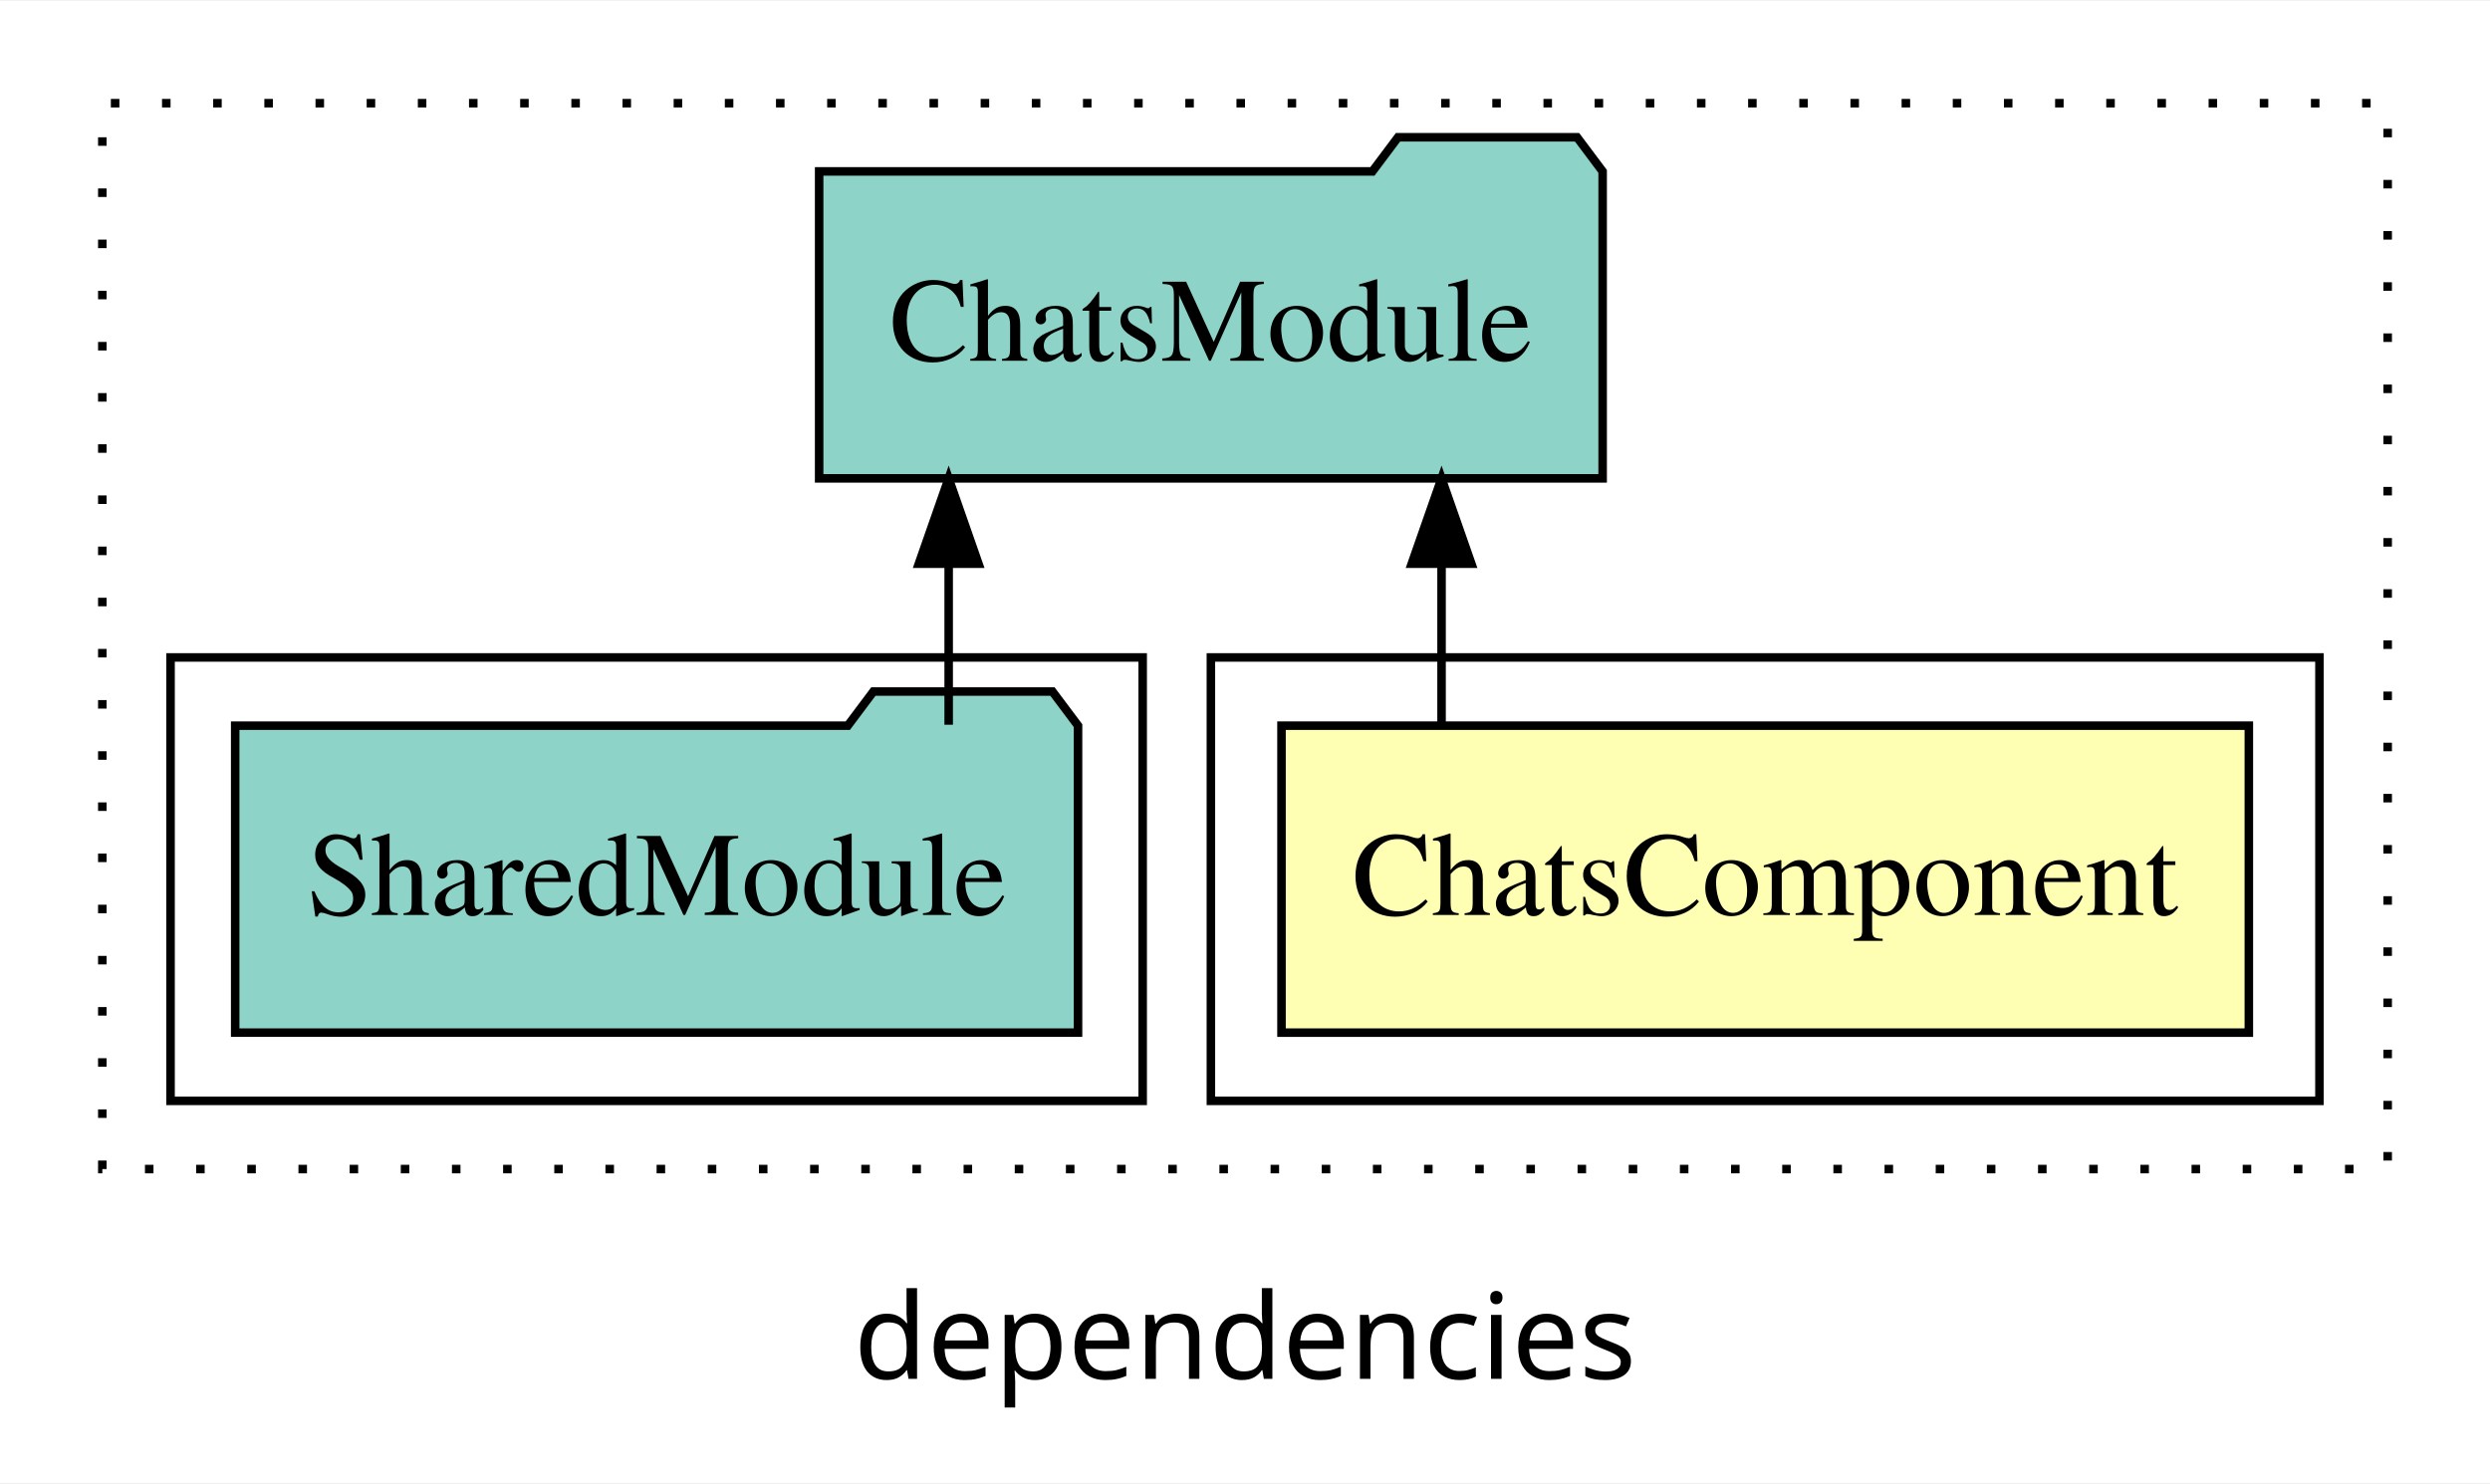
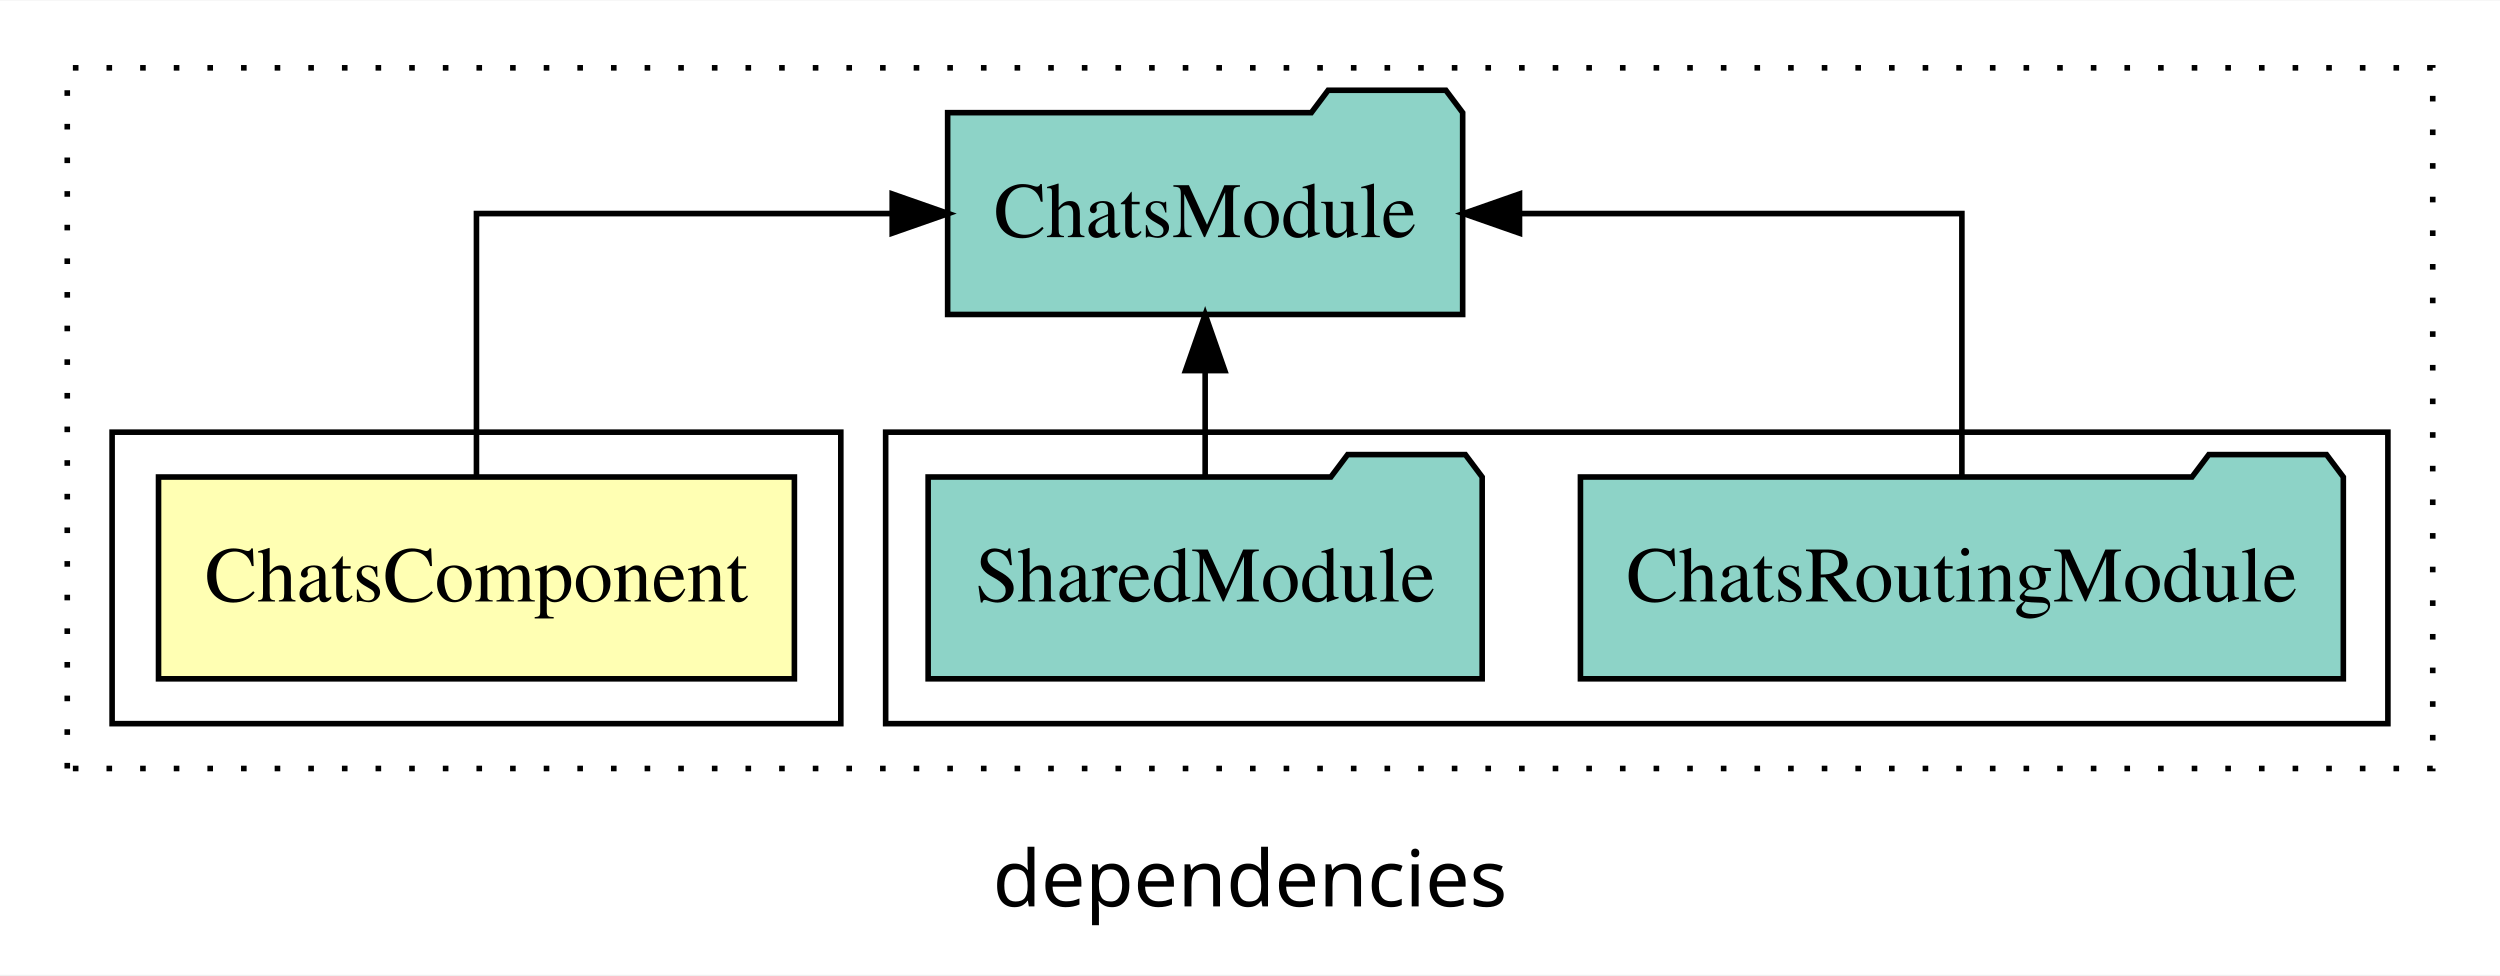
- <svg xmlns="http://www.w3.org/2000/svg" width="292pt" height="174pt" viewBox="0.00 0.00 292.00 173.80">
+ <svg xmlns="http://www.w3.org/2000/svg" width="446pt" height="174pt" viewBox="0.00 0.00 446.00 173.80">
  <g id="graph0" class="graph" transform="scale(1 1) rotate(0) translate(4 169.8)">
-     <polygon fill="white" stroke="transparent" points="-4,4 -4,-169.8 288,-169.8 288,4 -4,4" />
-     <text text-anchor="middle" x="142" y="-8.2" font-family="sans-serif" font-size="14.00">dependencies</text>
+     <polygon fill="white" stroke="transparent" points="-4,4 -4,-169.8 442,-169.8 442,4 -4,4" />
+     <text text-anchor="middle" x="219" y="-8.2" font-family="sans-serif" font-size="14.00">dependencies</text>
    <g id="clust1" class="cluster">
-       <polygon fill="none" stroke="black" stroke-dasharray="1,5" points="8,-32.8 8,-157.8 276,-157.8 276,-32.8 8,-32.8" />
+       <polygon fill="none" stroke="black" stroke-dasharray="1,5" points="8,-32.8 8,-157.8 430,-157.8 430,-32.8 8,-32.8" />
+     </g>
+     <g id="clust4" class="cluster">
+       <polygon fill="none" stroke="black" points="154,-40.8 154,-92.8 422,-92.8 422,-40.8 154,-40.8" />
    </g>
    <g id="clust2" class="cluster">
-       <polygon fill="none" stroke="black" points="138,-40.8 138,-92.8 268,-92.8 268,-40.8 138,-40.8" />
-     </g>
-     <g id="clust4" class="cluster">
-       <polygon fill="none" stroke="black" points="16,-40.8 16,-92.8 130,-92.8 130,-40.8 16,-40.8" />
+       <polygon fill="none" stroke="black" points="16,-40.8 16,-92.8 146,-92.8 146,-40.8 16,-40.8" />
    </g>
    <g id="node1" class="node">
-       <polygon fill="#ffffb3" stroke="black" points="259.72,-84.8 146.28,-84.8 146.28,-48.8 259.72,-48.8 259.72,-84.8" />
-       <text text-anchor="middle" x="203" y="-62.6" font-family="Times,serif" font-size="14.00">ChatsComponent</text>
+       <polygon fill="#ffffb3" stroke="black" points="137.72,-84.8 24.28,-84.8 24.28,-48.8 137.72,-48.8 137.72,-84.8" />
+       <text text-anchor="middle" x="81" y="-62.6" font-family="Times,serif" font-size="14.00">ChatsComponent</text>
    </g>
    <g id="node2" class="node">
-       <polygon fill="#8dd3c7" stroke="black" points="183.94,-149.8 180.94,-153.8 159.94,-153.8 156.94,-149.8 92.06,-149.8 92.06,-113.8 183.94,-113.8 183.94,-149.8" />
-       <text text-anchor="middle" x="138" y="-127.6" font-family="Times,serif" font-size="14.00">ChatsModule</text>
+       <polygon fill="#8dd3c7" stroke="black" points="256.94,-149.8 253.94,-153.8 232.94,-153.8 229.94,-149.8 165.06,-149.8 165.06,-113.8 256.94,-113.8 256.94,-149.8" />
+       <text text-anchor="middle" x="211" y="-127.6" font-family="Times,serif" font-size="14.00">ChatsModule</text>
    </g>
    <g id="edge1" class="edge">
-       <path fill="none" stroke="black" d="M165.05,-84.91C165.05,-84.91 165.05,-103.79 165.05,-103.79" />
-       <polygon fill="black" stroke="black" points="161.55,-103.79 165.05,-113.79 168.55,-103.79 161.55,-103.79" />
+       <path fill="none" stroke="black" d="M81,-84.91C81,-104.14 81,-131.8 81,-131.8 81,-131.8 155.17,-131.8 155.17,-131.8" />
+       <polygon fill="black" stroke="black" points="155.17,-135.3 165.17,-131.8 155.17,-128.3 155.17,-135.3" />
    </g>
    <g id="node3" class="node">
-       <polygon fill="#8dd3c7" stroke="black" points="122.42,-84.8 119.42,-88.8 98.42,-88.8 95.42,-84.8 23.58,-84.8 23.58,-48.8 122.42,-48.8 122.42,-84.8" />
-       <text text-anchor="middle" x="73" y="-62.6" font-family="Times,serif" font-size="14.00">SharedModule</text>
+       <polygon fill="#8dd3c7" stroke="black" points="414.05,-84.8 411.05,-88.8 390.05,-88.8 387.05,-84.8 277.95,-84.8 277.95,-48.8 414.05,-48.8 414.05,-84.8" />
+       <text text-anchor="middle" x="346" y="-62.6" font-family="Times,serif" font-size="14.00">ChatsRoutingModule</text>
    </g>
    <g id="edge2" class="edge">
-       <path fill="none" stroke="black" d="M107.25,-84.91C107.25,-84.91 107.25,-103.79 107.25,-103.79" />
-       <polygon fill="black" stroke="black" points="103.75,-103.79 107.25,-113.79 110.75,-103.79 103.75,-103.79" />
+       <path fill="none" stroke="black" d="M346,-84.91C346,-104.14 346,-131.8 346,-131.8 346,-131.8 267.08,-131.8 267.08,-131.8" />
+       <polygon fill="black" stroke="black" points="267.08,-128.3 257.08,-131.8 267.08,-135.3 267.08,-128.3" />
+     </g>
+     <g id="node4" class="node">
+       <polygon fill="#8dd3c7" stroke="black" points="260.42,-84.8 257.42,-88.8 236.42,-88.8 233.42,-84.8 161.58,-84.8 161.58,-48.8 260.42,-48.8 260.42,-84.8" />
+       <text text-anchor="middle" x="211" y="-62.6" font-family="Times,serif" font-size="14.00">SharedModule</text>
+     </g>
+     <g id="edge3" class="edge">
+       <path fill="none" stroke="black" d="M211,-84.91C211,-84.91 211,-103.79 211,-103.79" />
+       <polygon fill="black" stroke="black" points="207.5,-103.79 211,-113.79 214.5,-103.79 207.5,-103.79" />
    </g>
  </g>
</svg>
